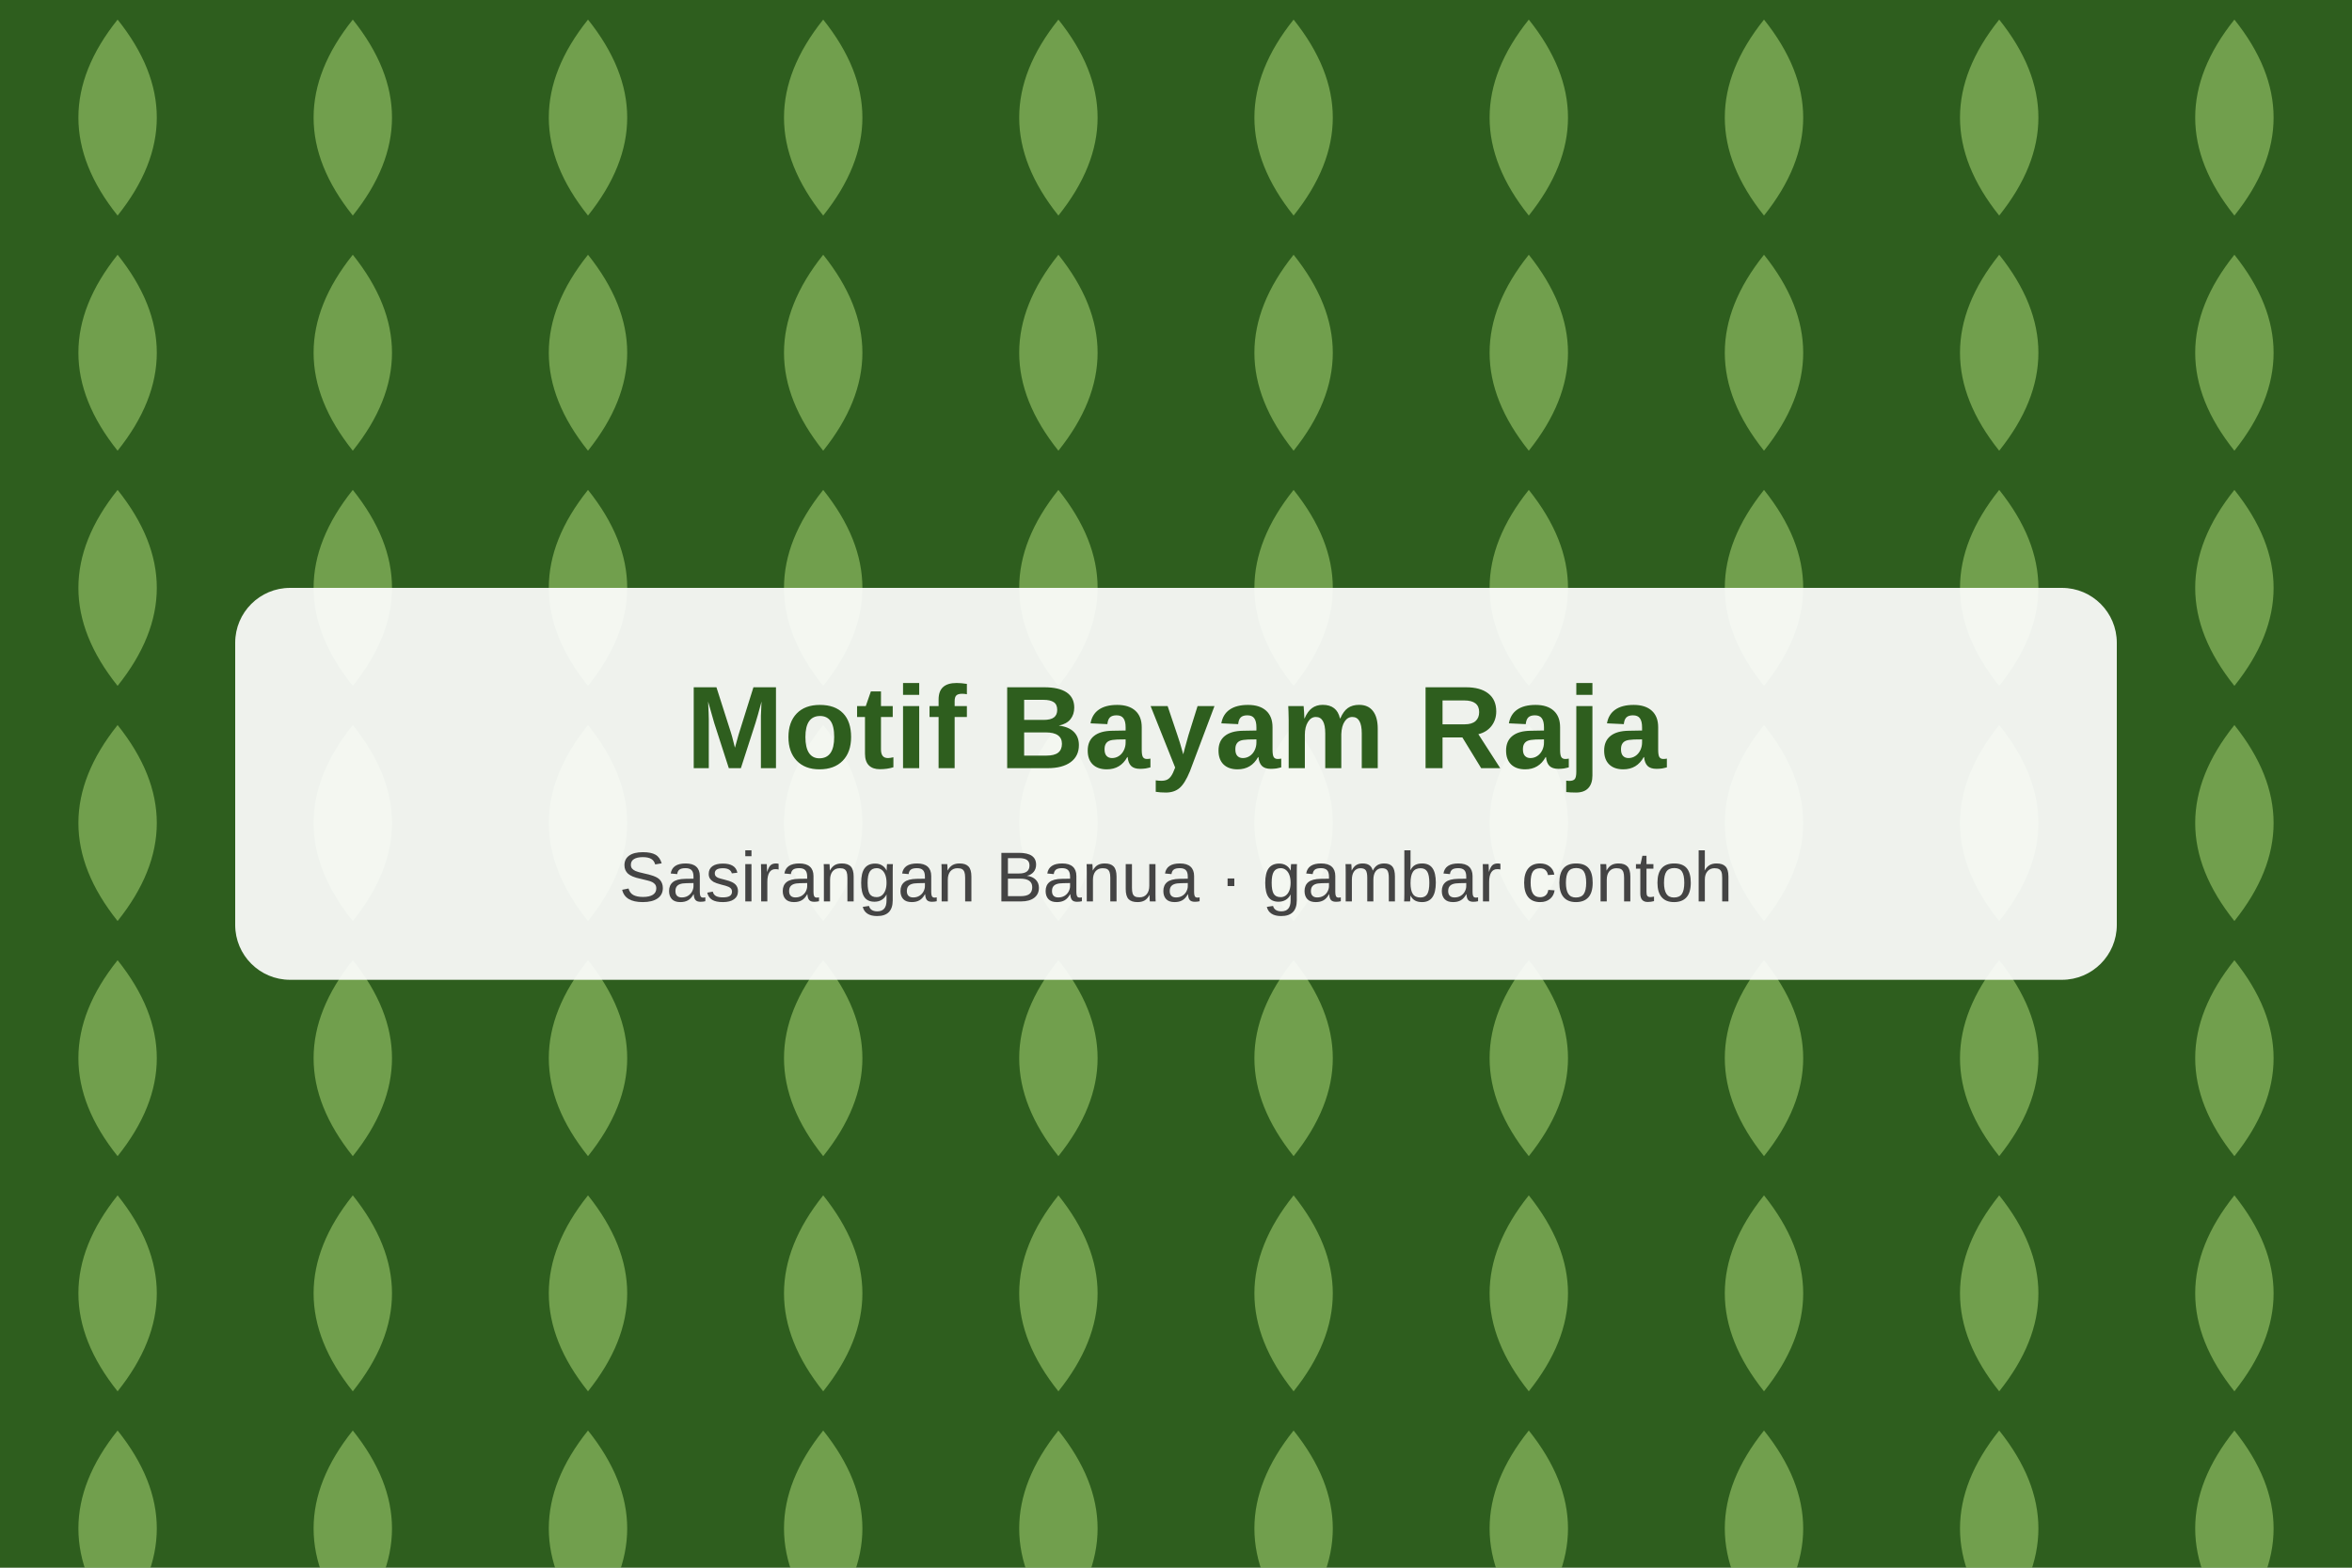
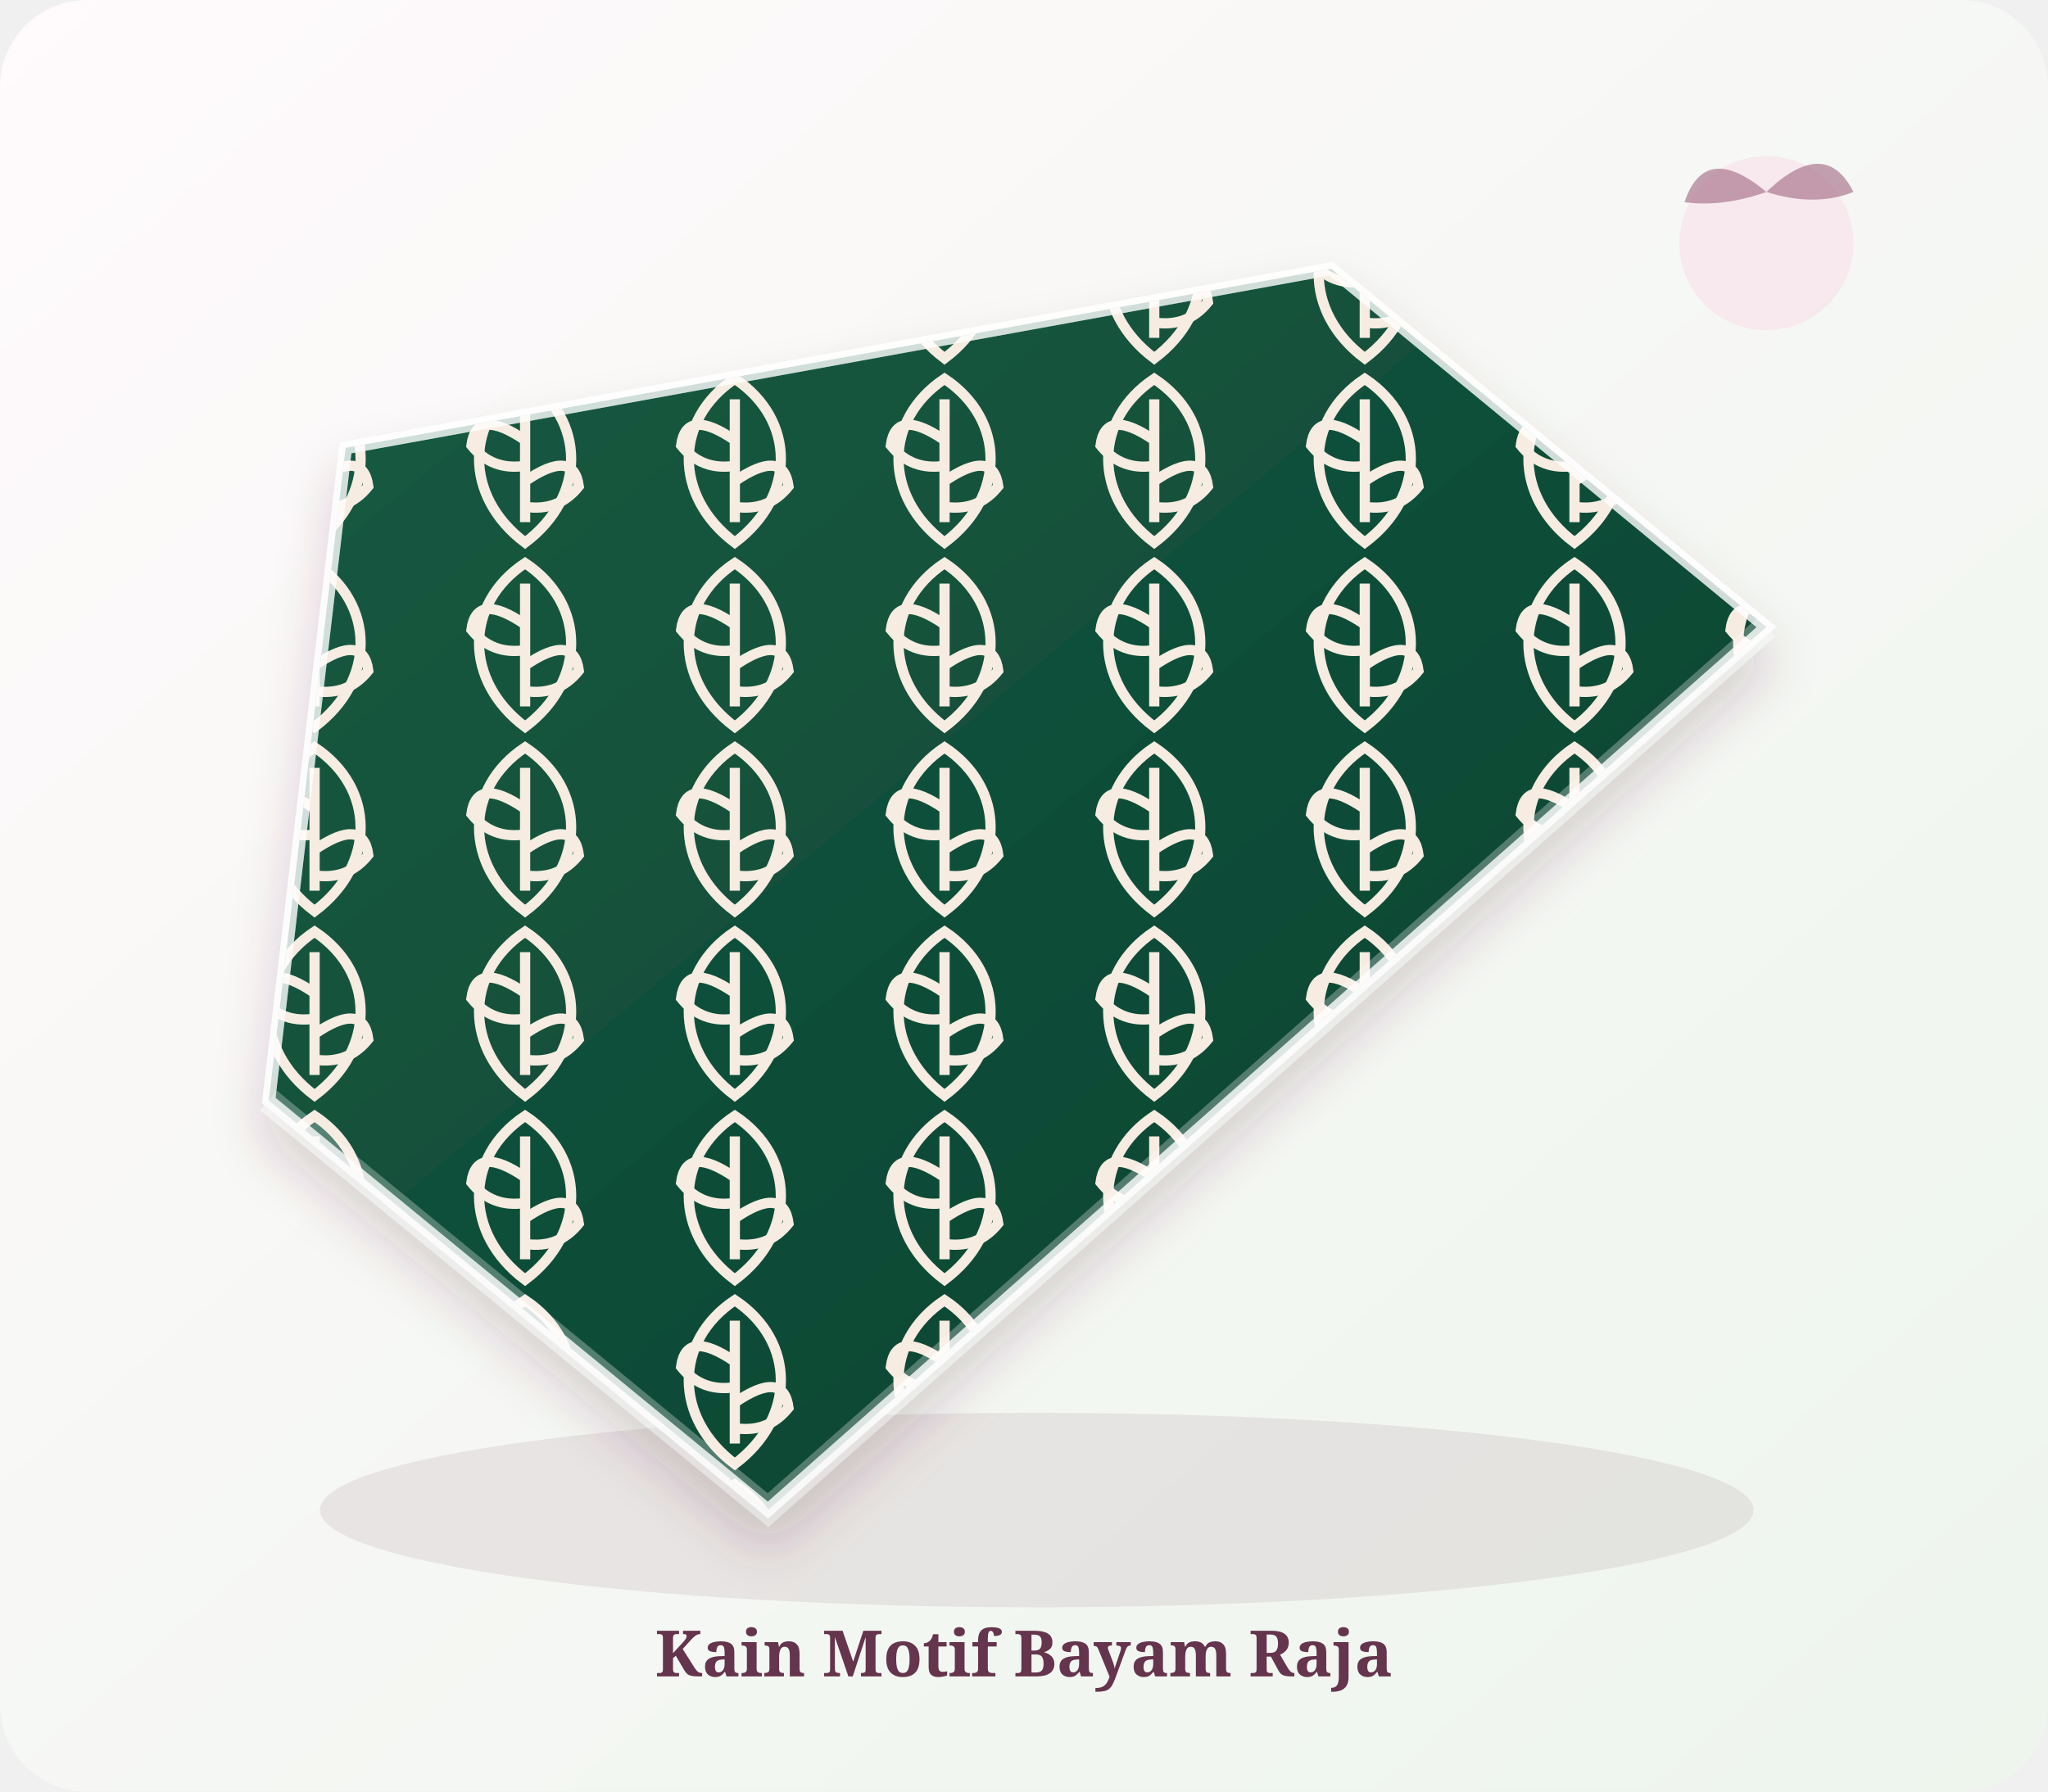
- <svg xmlns="http://www.w3.org/2000/svg" width="600" height="400" viewBox="0 0 600 400">
+ <svg xmlns="http://www.w3.org/2000/svg" width="800" height="700" viewBox="0 0 800 700" role="img" aria-label="Kain Motif Bayam Raja">
  <defs>
-     <pattern id="p" width="60" height="60" patternUnits="userSpaceOnUse">
-       <path d="M30 5 Q50 30 30 55 Q10 30 30 5Z" fill="#a8d672" />
+     <linearGradient id="bg" x1="0" y1="0" x2="1" y2="1">
+       <stop offset="0" stop-color="#fffafc" />
+       <stop offset="1" stop-color="#edf5ed" />
+     </linearGradient>
+     <linearGradient id="cloth" x1="0" y1="0" x2="1" y2="1">
+       <stop offset="0" stop-color="#145b42" />
+       <stop offset="1" stop-color="#0e412f" />
+     </linearGradient>
+     <pattern id="motif" width="82" height="72" patternUnits="userSpaceOnUse">
+       <g fill="none" stroke="#fff3e8" stroke-width="4">
+         <path d="M41 4 C65 20 65 50 41 68 C17 50 17 20 41 4Z" />
+         <path d="M41 12 L41 60 M41 28 Q22 15 20 30 Q28 40 41 38 M41 44 Q60 31 62 46 Q54 56 41 54" />
+       </g>
    </pattern>
+     <filter id="shadow" x="-30%" y="-30%" width="160%" height="170%">
+       <feDropShadow dx="0" dy="12" stdDeviation="10" flood-color="#5a2940" flood-opacity=".20" />
+     </filter>
  </defs>
-   <rect width="600" height="400" fill="#2e5e1e" />
-   <rect width="600" height="400" fill="url(#p)" opacity="0.55" />
-   <rect x="60" y="150" width="480" height="100" rx="14" fill="#ffffff" opacity="0.92" />
-   <text x="300" y="196" text-anchor="middle" font-family="Segoe UI, Arial, sans-serif" font-size="30" font-weight="700" fill="#2e5e1e">Motif Bayam Raja</text>
-   <text x="300" y="230" text-anchor="middle" font-family="Segoe UI, Arial, sans-serif" font-size="18" fill="#444">Sasirangan Banua · gambar contoh</text>
+   <rect width="800" height="700" rx="34" fill="url(#bg)" />
+   <ellipse cx="405" cy="590" rx="280" ry="38" fill="#6d3850" opacity=".10" />
+   <g filter="url(#shadow)">
+     <path d="M135 175 L520 105 L690 245 L300 590 L105 430 Z" fill="url(#cloth)" stroke="#fff" stroke-opacity=".35" stroke-width="5" />
+     <path d="M135 175 L520 105 L690 245 L300 590 L105 430 Z" fill="url(#motif)" opacity=".96" />
+     <path d="M135 175 L520 105 L690 245 L300 590 L105 430 Z" fill="none" stroke="#ffffff" stroke-opacity=".7" stroke-width="5" />
+     <path d="M105 430 L300 590 L690 245" fill="none" stroke="#fff" stroke-opacity=".28" stroke-width="10" />
+   </g>
+   <g opacity=".8">
+     <circle cx="690" cy="95" r="34" fill="#f7d6e5" opacity=".55" />
+     <path d="M690 75 q-24 -20 -32 4 q15 2 32 -4 M690 75 q23 -22 34 0 q-15 6 -34 0" fill="#9a5976" opacity=".7" />
+   </g>
+   <text x="400" y="655" text-anchor="middle" font-family="Georgia,serif" font-size="25" font-weight="bold" fill="#65344d">Kain Motif Bayam Raja</text>
</svg>
